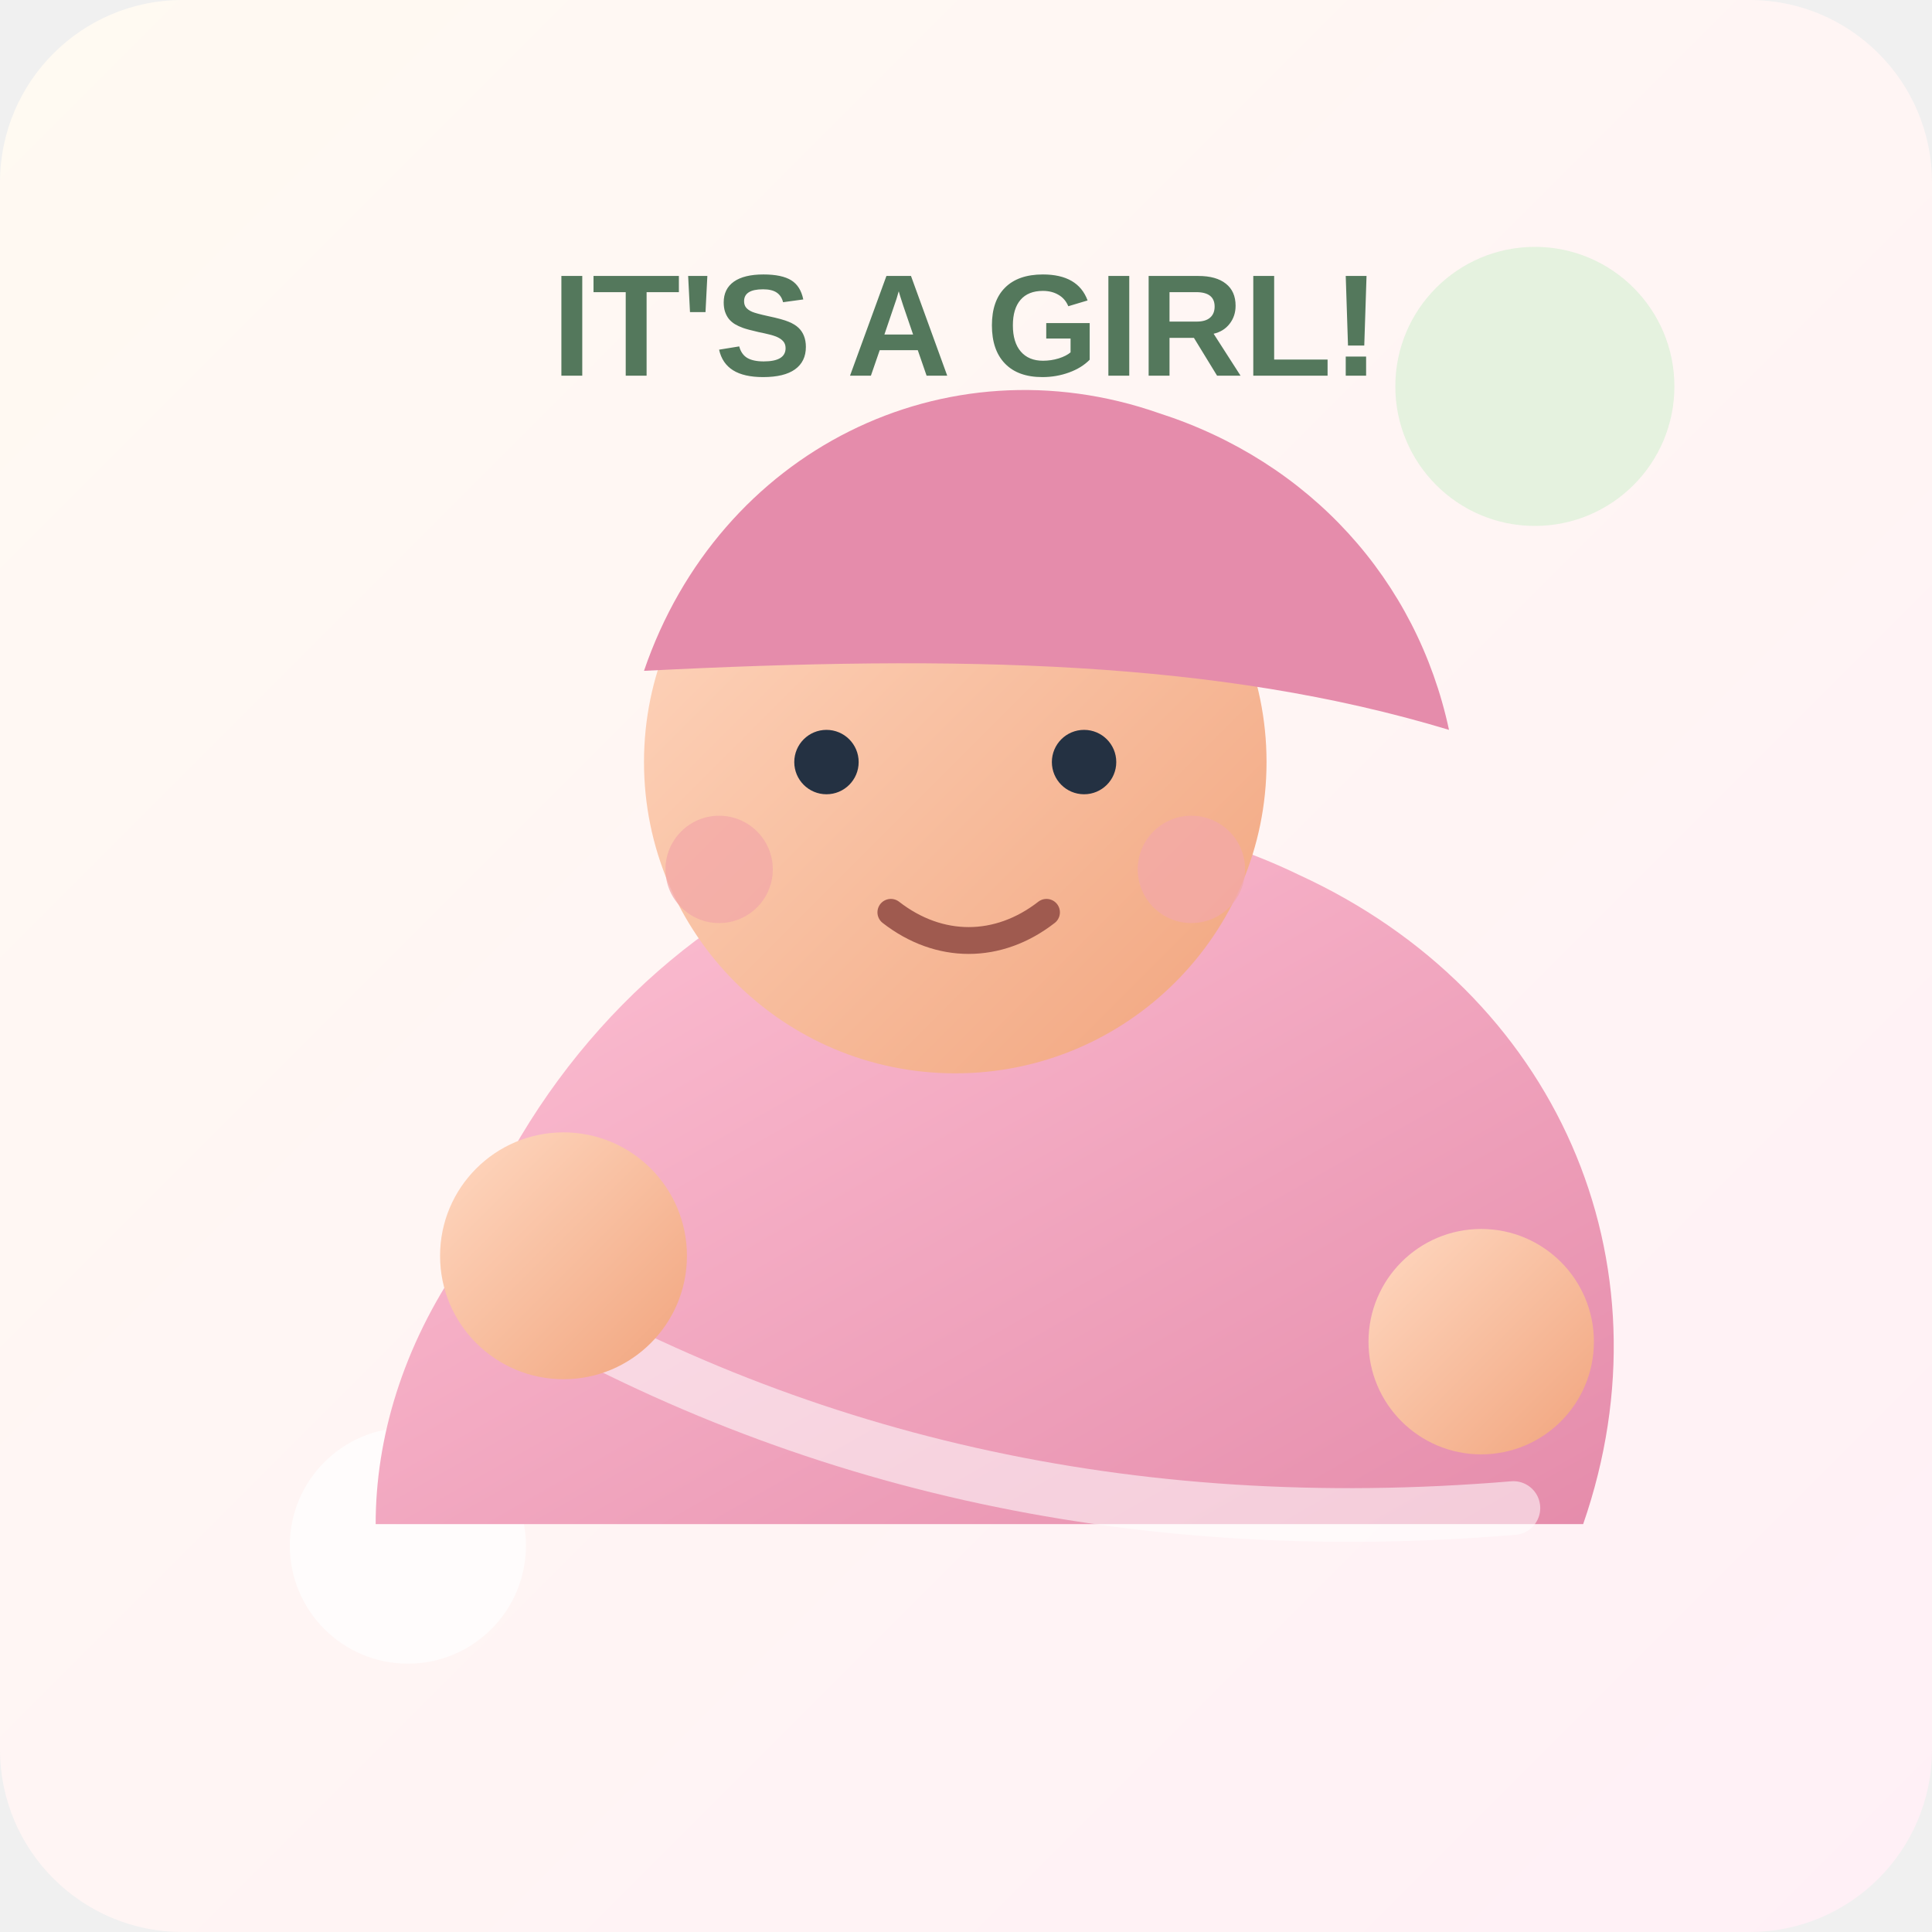
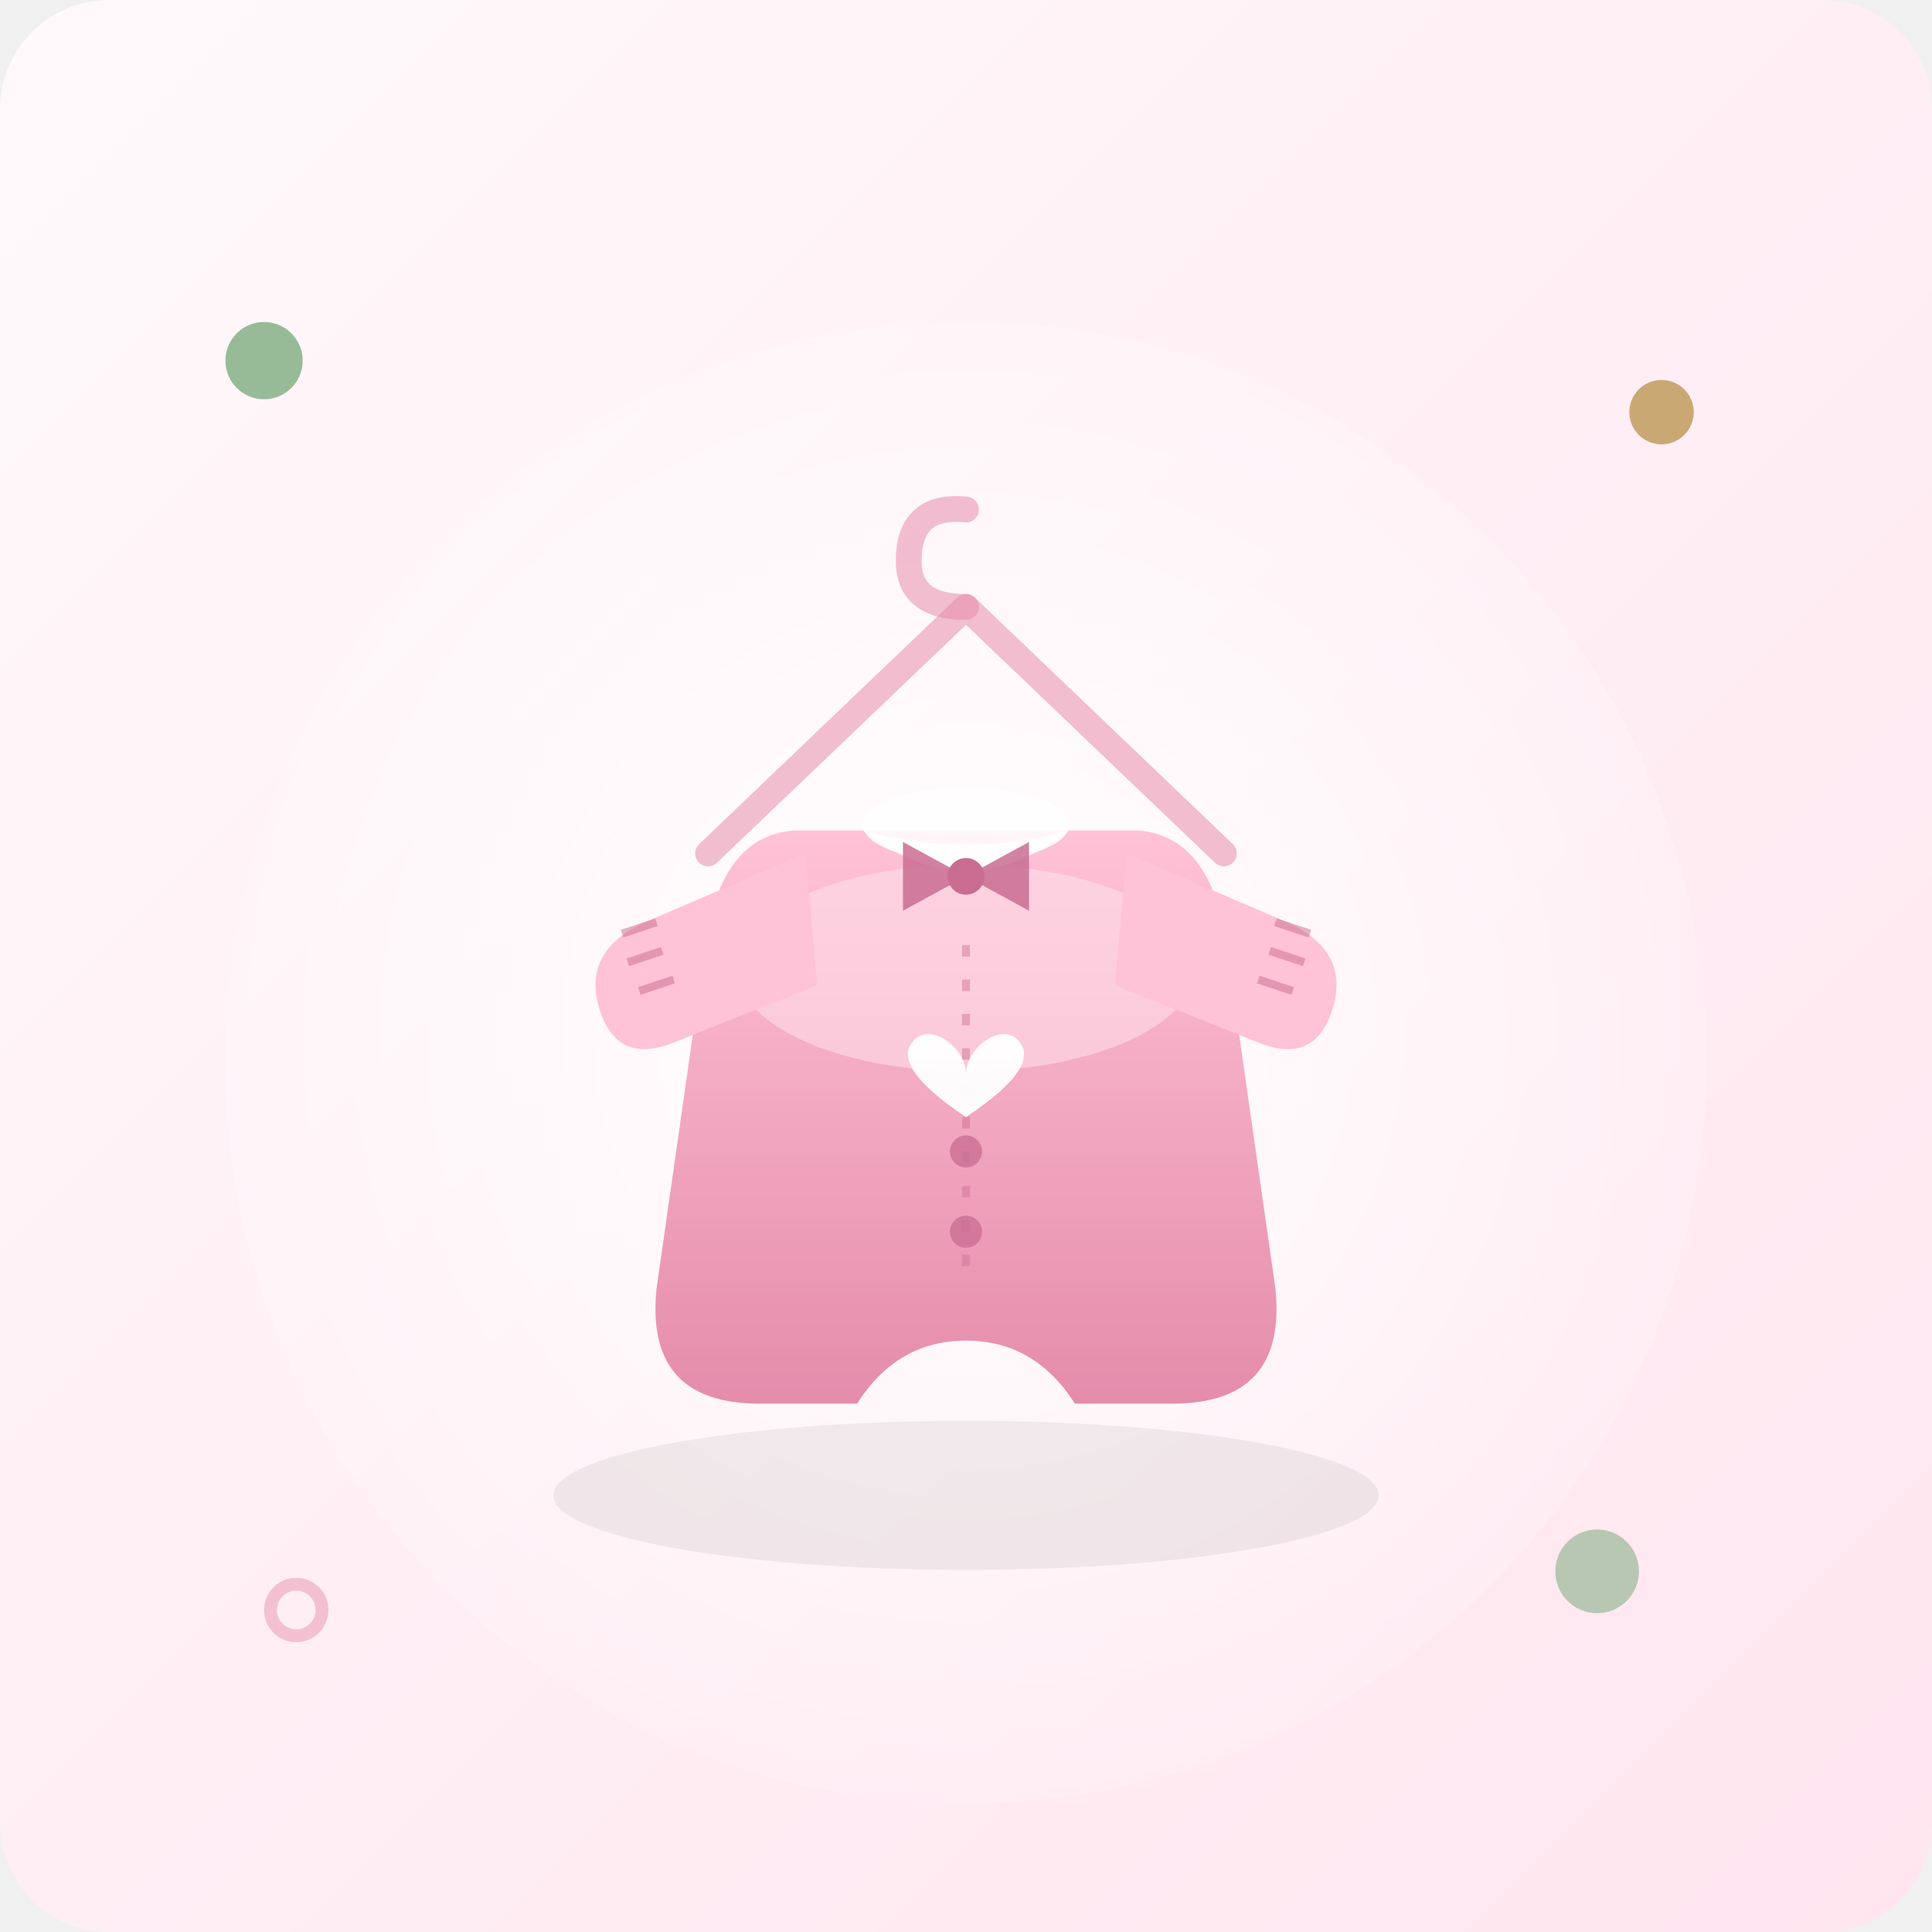
- <svg xmlns="http://www.w3.org/2000/svg" viewBox="0 0 360 360" width="360" height="360">
+ <svg xmlns="http://www.w3.org/2000/svg" viewBox="0 0 600 600" width="600" height="600">
  <defs>
-     <linearGradient id="bg" x1="0" x2="1" y1="0" y2="1">
-       <stop stop-color="#fffaf2" />
-       <stop offset="1" stop-color="#fff0f6" />
+     <linearGradient id="bg" x1="0" y1="0" x2="1" y2="1">
+       <stop offset="0" stop-color="#FFF9FB" />
+       <stop offset="1" stop-color="#FFE5EF" />
    </linearGradient>
-     <linearGradient id="pink" x1="0" x2="1" y1="0" y2="1">
-       <stop stop-color="#ffc4d6" />
-       <stop offset="1" stop-color="#e58cab" />
-     </linearGradient>
-     <linearGradient id="skin" x1="0" x2="1" y1="0" y2="1">
-       <stop stop-color="#ffd9c2" />
-       <stop offset="1" stop-color="#f1a47d" />
+     <radialGradient id="glow" cx="0.5" cy="0.48" r="0.62">
+       <stop offset="0" stop-color="#ffffff" stop-opacity="0.95" />
+       <stop offset="1" stop-color="#ffffff" stop-opacity="0" />
+     </radialGradient>
+     <linearGradient id="body" x1="0" y1="0" x2="0" y2="1">
+       <stop offset="0" stop-color="#FFC2D6" />
+       <stop offset="1" stop-color="#E58CAB" />
    </linearGradient>
  </defs>
-   <rect width="360" height="360" rx="34" fill="url(#bg)" />
-   <circle cx="286" cy="72" r="26" fill="#dff1da" opacity=".82" />
-   <circle cx="76" cy="288" r="22" fill="#ffffff" opacity=".7" />
-   <text x="180" y="70" text-anchor="middle" font-family="Arial, sans-serif" font-size="27" font-weight="800" fill="#54785c">IT'S A GIRL!</text>
-   <path d="M86 235c24-66 94-102 156-72 48 22 70 72 53 121H70c0-16 5-33 16-49Z" fill="url(#pink)" />
-   <path d="M92 239c55 33 118 48 190 42" fill="none" stroke="#ffffff" stroke-width="10" stroke-linecap="round" opacity=".55" />
-   <circle cx="178" cy="142" r="58" fill="url(#skin)" />
-   <path d="M120 125c14-41 56-62 96-48 28 9 48 31 54 59-43-13-91-14-150-11Z" fill="#e58cab" />
-   <circle cx="154" cy="142" r="6" fill="#243142" />
-   <circle cx="202" cy="142" r="6" fill="#243142" />
-   <path d="M166 170c9 7 20 7 29 0" fill="none" stroke="#9f5a4f" stroke-width="5" stroke-linecap="round" />
-   <circle cx="134" cy="162" r="10" fill="#f3a8a8" opacity=".75" />
-   <circle cx="222" cy="162" r="10" fill="#f3a8a8" opacity=".75" />
-   <circle cx="105" cy="234" r="23" fill="url(#skin)" />
-   <circle cx="276" cy="250" r="21" fill="url(#skin)" />
+   <rect width="600" height="600" rx="34" fill="url(#bg)" />
+   <circle cx="300" cy="330" r="230" fill="url(#glow)" />
+   <circle cx="82" cy="112" r="12" fill="#7EAC7E" opacity="0.8" />
+   <circle cx="516" cy="128" r="10" fill="#B58D42" opacity="0.72" />
+   <circle cx="92" cy="500" r="8" fill="none" stroke="#E58CAB" stroke-width="4" opacity="0.48" />
+   <circle cx="496" cy="488" r="13" fill="#7EAC7E" opacity="0.55" />
+   <g transform="translate(300,322) scale(1.78) translate(-100,-108)">
+     <ellipse cx="100" cy="188" rx="72" ry="13" fill="#000000" opacity="0.06" />
+     <path d="M100,16 q-10,-1 -10,9 q0,8 10,8" fill="none" stroke="#E58CAB" stroke-width="4.5" stroke-linecap="round" opacity="0.55" />
+     <path d="M100,33 L55,76 M100,33 L145,76" stroke="#E58CAB" stroke-width="4.5" stroke-linecap="round" opacity="0.55" />
+     <path d="M70,72 L130,72 Q144,73 146,96 L154,152 Q156,172 136,172 L119,172              Q112,161 100,161 Q88,161 81,172 L64,172 Q44,172 46,152 L54,96 Q56,73 70,72 Z" fill="url(#body)" />
+     <ellipse cx="100" cy="96" rx="40" ry="18" fill="#FFE4ED" opacity="0.52" />
+     <path d="M72,76 L44,88 Q33,93 36,103 Q39,113 49,109 L74,99 Z" fill="#FFC2D6" />
+     <path d="M128,76 L156,88 Q167,93 164,103 Q161,113 151,109 L126,99 Z" fill="#FFC2D6" />
+     <path d="M40,90 l6,-2 M41,95 l6,-2 M43,100 l6,-2" stroke="#C96D90" stroke-width="1.4" opacity="0.52" />
+     <path d="M160,90 l-6,-2 M159,95 l-6,-2 M157,100 l-6,-2" stroke="#C96D90" stroke-width="1.4" opacity="0.52" />
+     <path d="M82,72 Q100,86 118,72 Q100,77 82,72 Z" fill="#ffffff" opacity="0.92" />
+     <ellipse cx="100" cy="71" rx="18" ry="6.5" fill="#ffffff" opacity="0.85" />
+     <g transform="translate(100,80)">
+       <path d="M0,0 L-11,-6 L-11,6 Z" fill="#C96D90" opacity="0.85" />
+       <path d="M0,0 L11,-6 L11,6 Z" fill="#C96D90" opacity="0.85" />
+       <circle cx="0" cy="0" r="3.2" fill="#C96D90" />
+     </g>
+     <line x1="100" y1="92" x2="100" y2="150" stroke="#C96D90" stroke-width="1.4" stroke-dasharray="2 4" opacity="0.45" />
+     <circle cx="100" cy="128" r="2.8" fill="#C96D90" opacity="0.76" />
+     <circle cx="100" cy="142" r="2.8" fill="#C96D90" opacity="0.76" />
+     <path transform="translate(100,110) scale(1.5)" d="M0,3 C0,0 -4,-3 -6,-1 C-8,1 -6,4 0,8 C6,4 8,1 6,-1 C4,-3 0,0 0,3 Z" fill="#ffffff" opacity="0.95" />
+   </g>
</svg>
